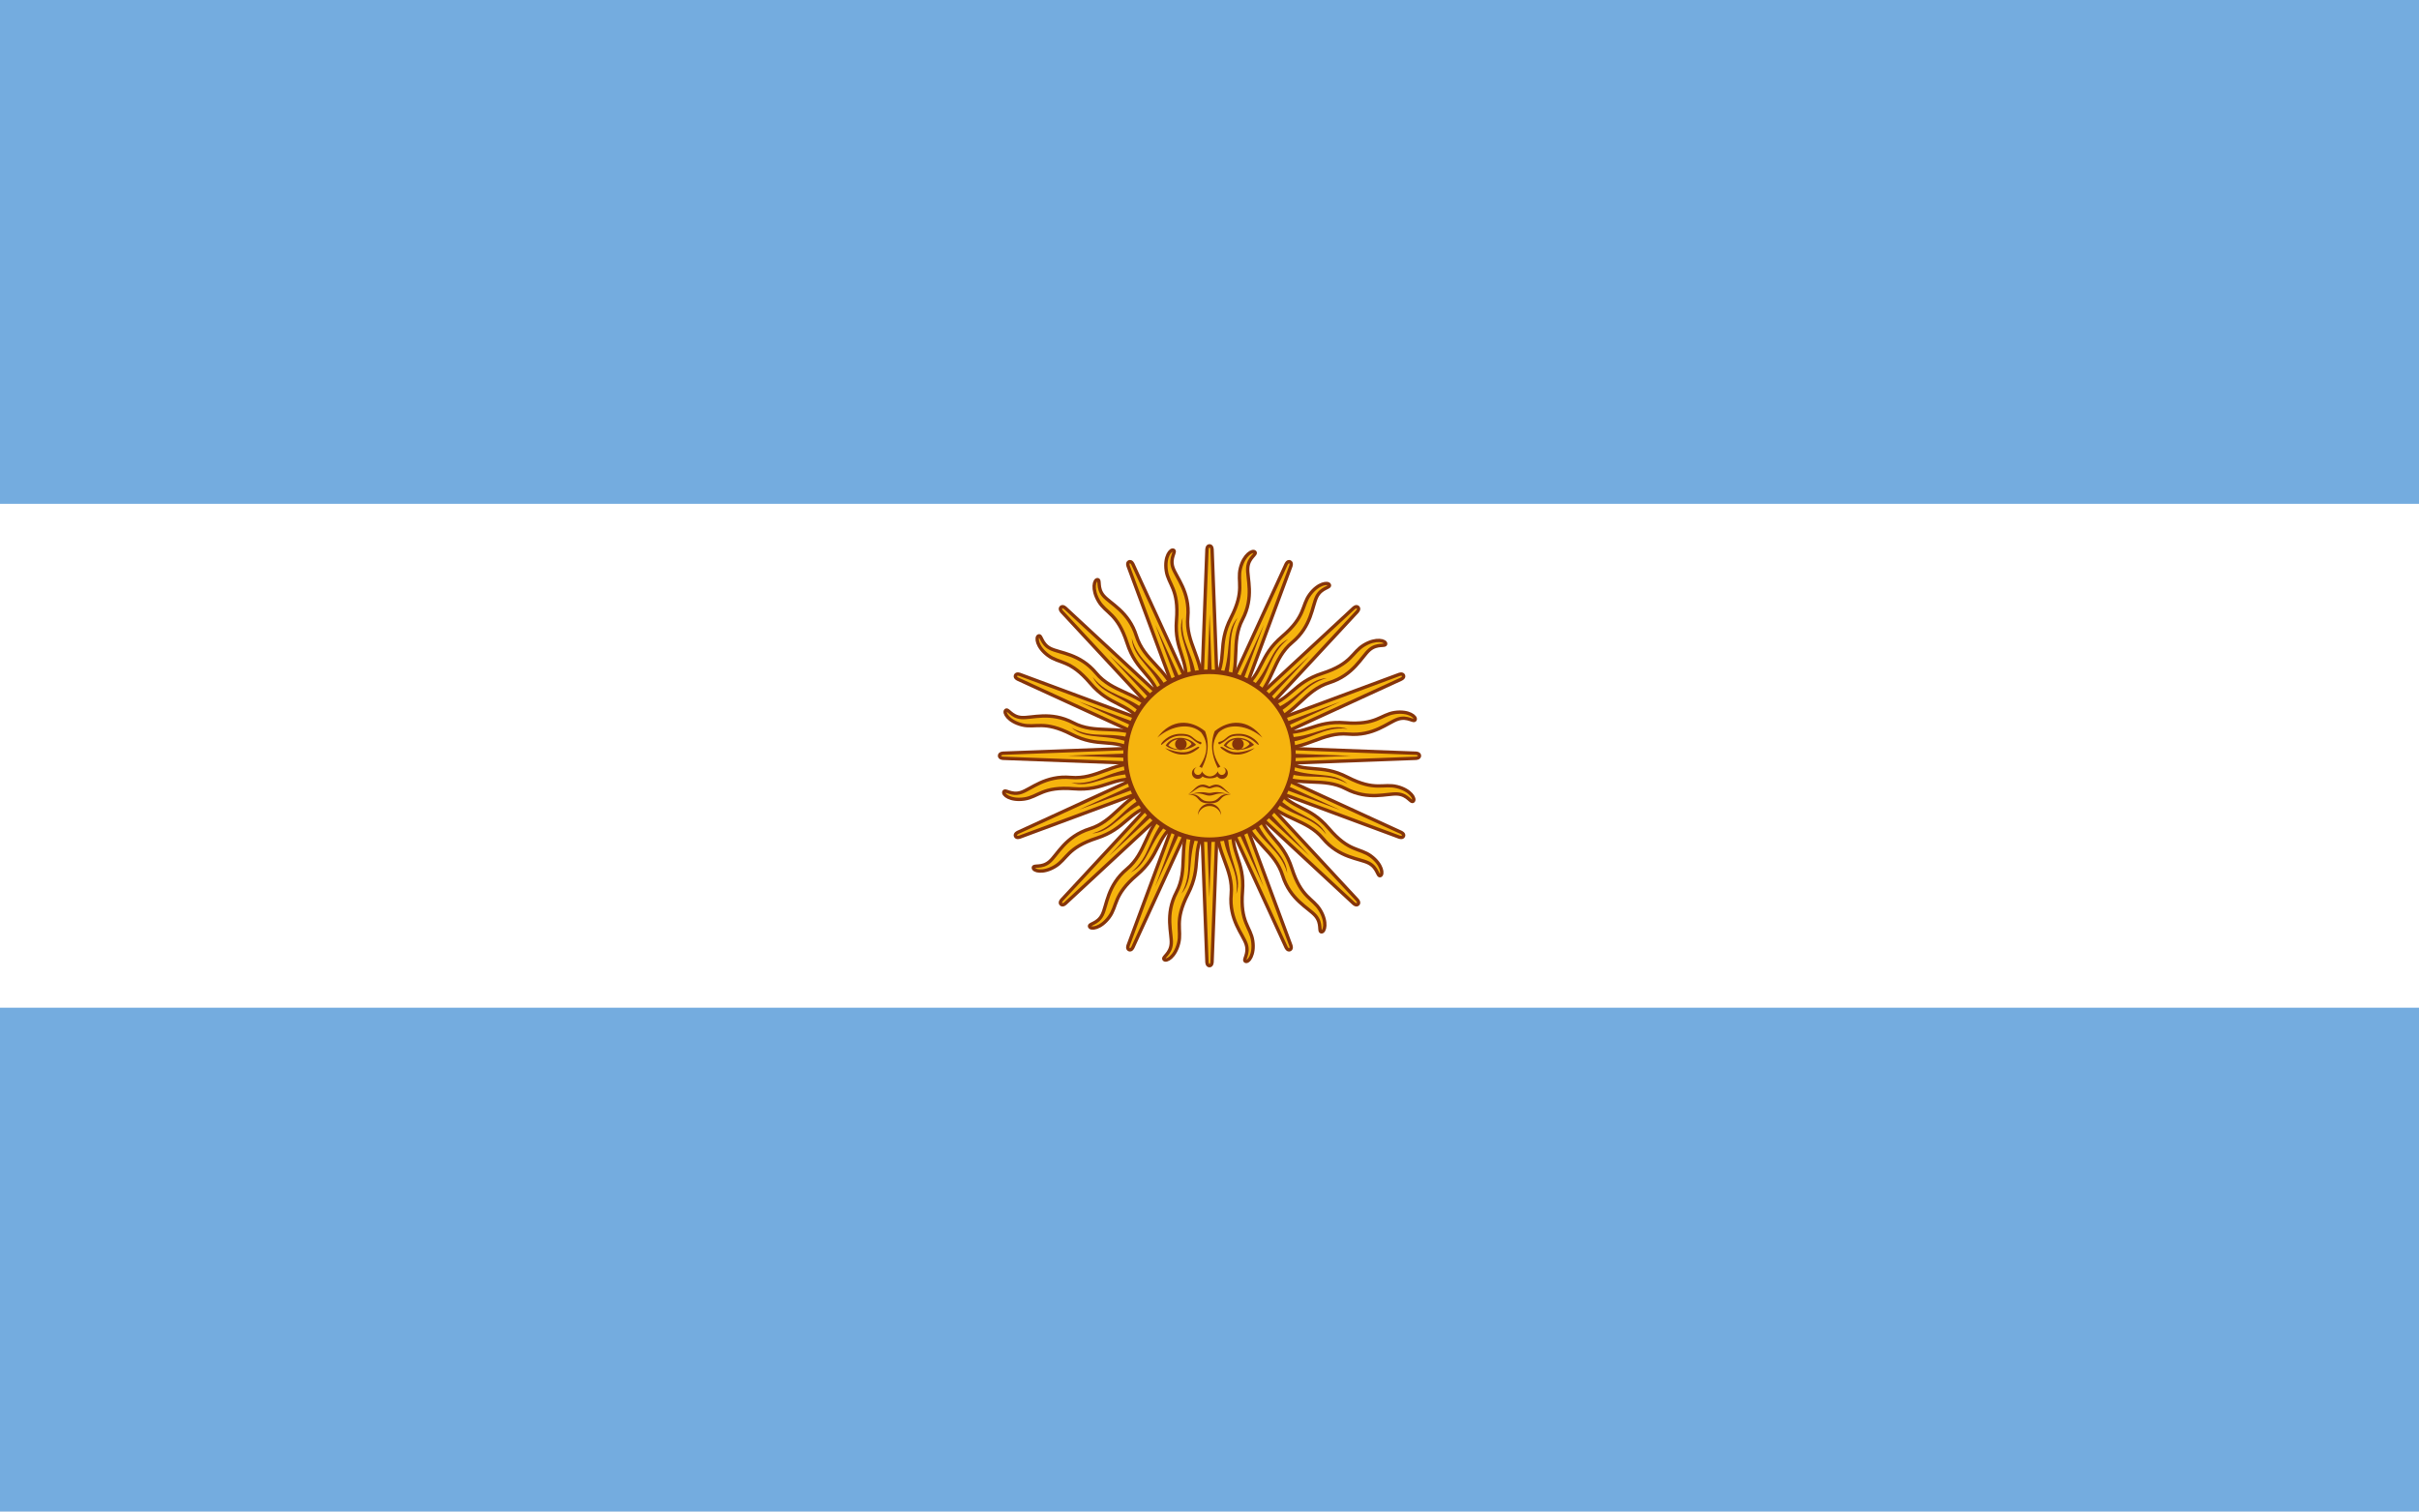
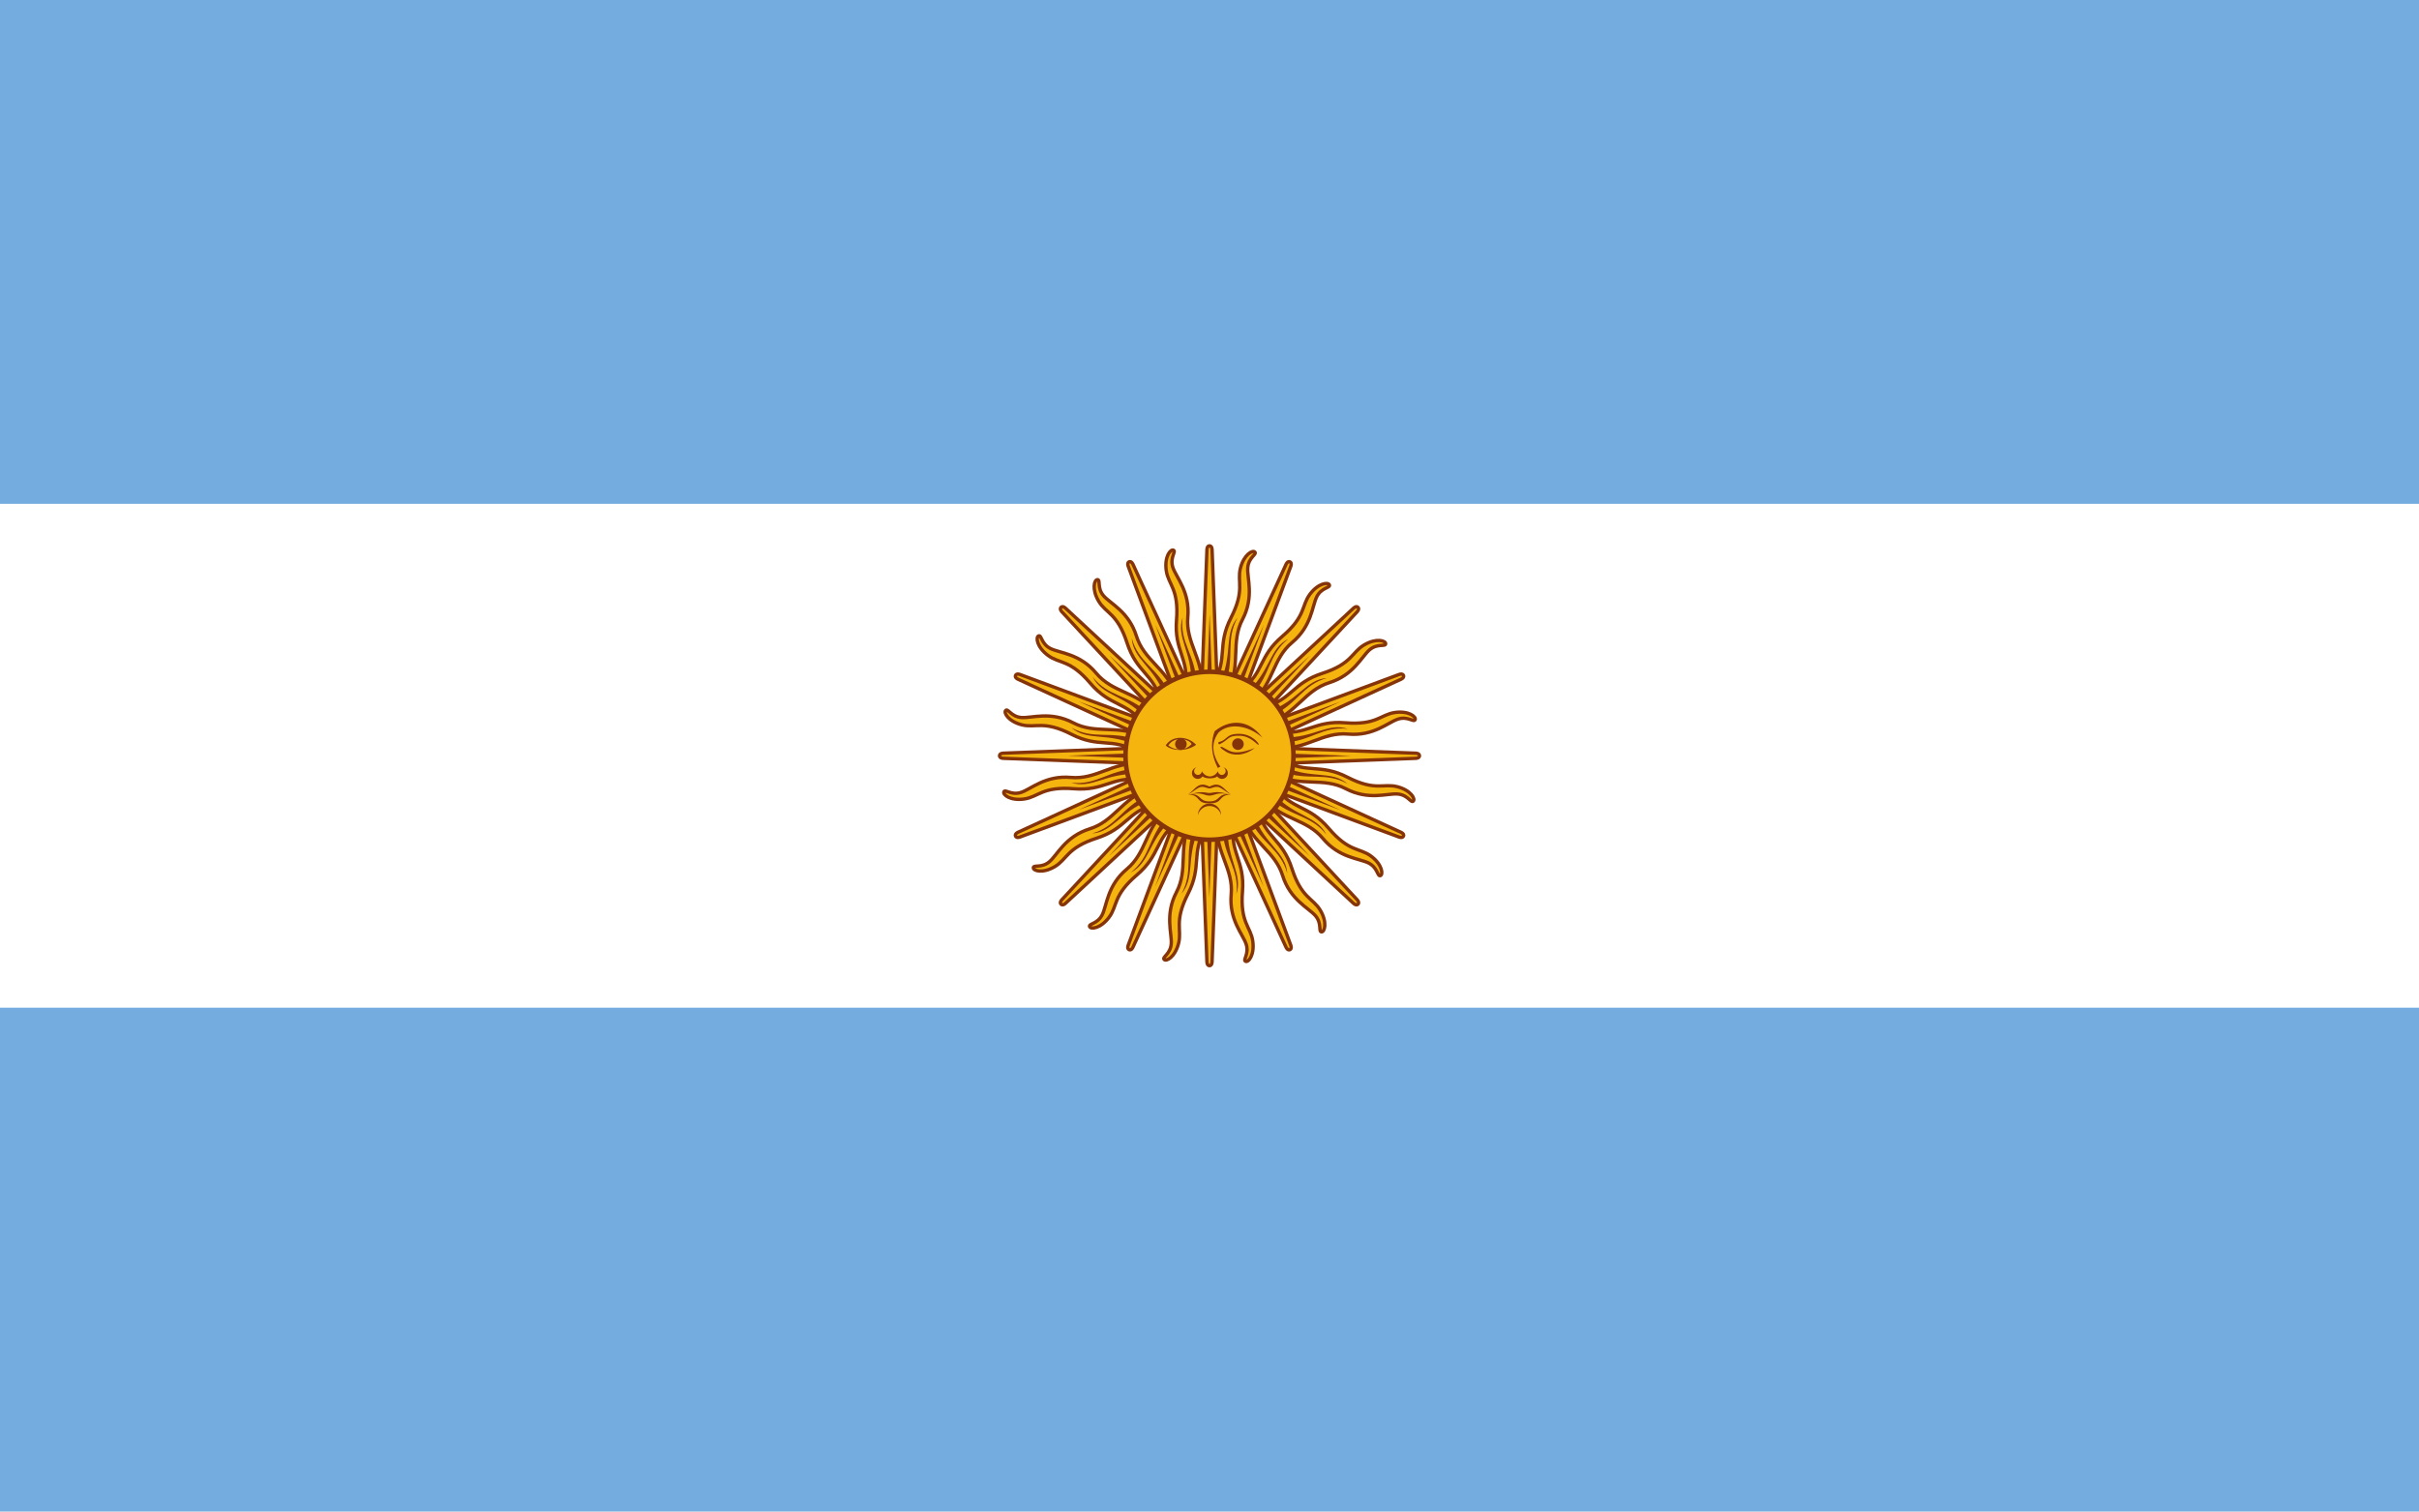
<svg xmlns="http://www.w3.org/2000/svg" xmlns:xlink="http://www.w3.org/1999/xlink" viewBox="0 0 800 500">
  <rect width="800" fill="#74acdf" height="500" />
  <rect y="166.67" width="800" fill="#fff" height="166.67" />
+   <path id="loweyecontour" fill="#843511" d="m409.47 244.06c-1.897 0-3.713 0.822-4.781 2.531 2.137 1.923 6.856 2.132 10.062-0.219-1.388-1.495-3.385-2.312-5.281-2.312zm-0.031 0.438c1.846-0.034 3.572 0.814 3.812 1.656-2.137 2.35-5.551 2.146-7.688 0.438 0.935-1.496 2.439-2.068 3.875-2.094z" />
+   <path id="lowpalpebra" fill="#85340a" d="m385.29 247.44c3.633 2.778 7.265 2.564 9.402 1.282 2.137-1.282 2.137-1.709 1.71-1.709-0.427 0-0.853 0.427-2.563 1.281-1.71 0.856-4.273 0.856-8.546-0.854z" />
+   <path id="uppalpebra" fill="#85340a" d="m390.42 242.74c2.777 0 3.419 0.642 4.701 1.71 1.283 1.068 1.923 0.854 2.137 1.068 0.212 0.214 0 0.854-0.427 0.64s-1.283-0.64-2.563-1.709c-1.283-1.07-2.563-1.068-3.846-1.068-3.846 0-5.983 3.205-6.409 2.991-0.427-0.214 2.137-3.632 6.409-3.632z" />
+   <path id="eyebrow_nose" fill="#85340a" d="m382.73 244.02c4.915-4.273 11.11-4.915 14.53-1.709 0.837 1.121 1.373 2.319 1.593 3.57 0.43 2.433-0.33 5.062-2.237 7.756 0.215-0.001 0.643 0.212 0.857 0.427 1.697-3.244 2.297-6.576 1.74-9.745-0.146-0.828-0.373-1.643-0.67-2.436-4.701-3.845-11.11-4.273-15.811 2.138z" />
  <g id="rays">
    <path id="ray1" stroke-width="1.112" stroke="#85340a" fill="#f6b40e" d="m396.84 251.31l28.454 61.992s0.49 1.185 1.28 0.859c0.79-0.327 0.299-1.512 0.299-1.512l-23.715-63.956m-0.68 24.12c-0.346 9.428 5.453 14.613 4.694 23.032-0.757 8.42 3.867 13.18 4.94 16.454 1.073 3.274-1.16 5.232-0.198 5.698 0.963 0.466 3.07-2.121 2.383-6.776-0.687-4.655-4.22-6.037-3.39-16.32 0.83-10.283-4.206-12.678-2.98-22.058" />
    <use xlink:href="#ray1" transform="rotate(22.5 400,250)" />
    <use xlink:href="#ray1" transform="rotate(45 400,250)" />
    <use xlink:href="#ray1" transform="rotate(67.5 400,250)" />
    <path id="ray2" fill="#85340a" d="m404.31 274.41c0.453 9.054 5.587 13.063 4.579 21.314 2.213-6.525-3.123-11.583-2.82-21.22m-7.649-23.757l19.487 42.577-16.329-43.887" />
    <use xlink:href="#ray2" transform="rotate(22.5 400,250)" />
    <use xlink:href="#ray2" transform="rotate(45 400,250)" />
    <use xlink:href="#ray2" transform="rotate(67.5 400,250)" />
  </g>
  <use xlink:href="#rays" transform="rotate(90 400,250)" />
  <use xlink:href="#rays" transform="rotate(180 400,250)" />
  <use xlink:href="#rays" transform="rotate(270 400,250)" />
  <circle r="27.778" stroke="#85340a" cy="250" cx="400" stroke-width="1.5" fill="#f6b40e" />
-   <path id="loweyecontour" fill="#843511" d="m409.47 244.06c-1.897 0-3.713 0.822-4.781 2.531 2.137 1.923 6.856 2.132 10.062-0.219-1.388-1.495-3.385-2.312-5.281-2.312zm-0.031 0.438c1.846-0.034 3.572 0.814 3.812 1.656-2.137 2.35-5.551 2.146-7.688 0.438 0.935-1.496 2.439-2.068 3.875-2.094z" />
+   <circle id="pupil" cy="246.15" cx="390.54" r="1.923" fill="#85340a" />
  <use xlink:href="#uppalpebra" transform="matrix(-1 0 0 1 800.25 0)" />
  <use xlink:href="#eyebrow_nose" transform="matrix(-1 0 0 1 800.25 0)" />
  <use xlink:href="#pupil" transform="translate(18.862)" />
  <use xlink:href="#lowpalpebra" transform="matrix(-1 0 0 1 800.25 0)" />
  <path d="m395.75 253.84c-0.913 0.167-1.562 0.977-1.562 1.906 0 1.061 0.877 1.906 1.938 1.906 0.627 0 1.202-0.297 1.562-0.812 0.74 0.556 1.765 0.615 2.312 0.625 0.084 0.002 0.193 0 0.25 0 0.548-0.01 1.573-0.069 2.312-0.625 0.36 0.516 0.936 0.812 1.562 0.812 1.06 0 1.938-0.845 1.938-1.906 0-0.929-0.649-1.74-1.562-1.906 0.513 0.181 0.844 0.676 0.844 1.219 0 0.707-0.571 1.281-1.281 1.281-0.68 0-1.241-0.54-1.281-1.219-0.209 0.416-1.034 1.655-2.656 1.719-1.622-0.064-2.448-1.302-2.656-1.719-0.04 0.679-0.601 1.219-1.281 1.219-0.71 0-1.281-0.574-1.281-1.281 0-0.542 0.331-1.038 0.844-1.219z" fill="#85340a" />
  <path d="m397.84 259.53c-2.138 0-2.983 1.937-4.906 3.219 1.069-0.426 1.91-1.269 3.406-2.125 1.496-0.854 2.772 0.188 3.625 0.188h0.031c0.853 0 2.129-1.042 3.625-0.188 1.497 0.856 2.369 1.699 3.438 2.125-1.923-1.282-2.8-3.219-4.938-3.219-0.427 0-1.272 0.231-2.125 0.656h-0.031c-0.853-0.426-1.698-0.656-2.125-0.656z" fill="#85340a" />
  <path d="m397.12 262.06c-0.844 0.037-1.96 0.207-3.562 0.688 3.847-0.854 4.696 0.438 6.406 0.438h0.031c1.71 0 2.559-1.292 6.406-0.438-4.274-1.282-5.124-0.438-6.406-0.438h-0.031c-0.801 0-1.437-0.312-2.844-0.25z" fill="#85340a" />
  <path d="m393.75 262.72c-0.248 0.003-0.519 0.005-0.812 0.031 4.488 0.428 2.331 3 7.031 3h0.031c4.701 0 2.575-2.572 7.062-3-4.701-0.427-3.215 2.344-7.062 2.344h-0.031c-3.607 0-2.496-2.421-6.219-2.375z" fill="#85340a" />
  <path d="m403.85 269.66c0-2.123-1.723-3.846-3.846-3.846-2.123 0-3.846 1.723-3.846 3.846 0.423-1.781 2.017-3.039 3.846-3.039 1.833 0 3.424 1.259 3.846 3.039v0 0z" fill="#85340a" />
-   <path id="eyebrow_nose" fill="#85340a" d="m382.73 244.02c4.915-4.273 11.11-4.915 14.53-1.709 0.837 1.121 1.373 2.319 1.593 3.57 0.43 2.433-0.33 5.062-2.237 7.756 0.215-0.001 0.643 0.212 0.857 0.427 1.697-3.244 2.297-6.576 1.74-9.745-0.146-0.828-0.373-1.643-0.67-2.436-4.701-3.845-11.11-4.273-15.811 2.138z" />
-   <path id="uppalpebra" fill="#85340a" d="m390.42 242.74c2.777 0 3.419 0.642 4.701 1.71 1.283 1.068 1.923 0.854 2.137 1.068 0.212 0.214 0 0.854-0.427 0.64s-1.283-0.64-2.563-1.709c-1.283-1.07-2.563-1.068-3.846-1.068-3.846 0-5.983 3.205-6.409 2.991-0.427-0.214 2.137-3.632 6.409-3.632z" />
  <use xlink:href="#loweyecontour" transform="translate(-19.181)" />
-   <circle id="pupil" cy="246.15" cx="390.54" r="1.923" fill="#85340a" />
-   <path id="lowpalpebra" fill="#85340a" d="m385.29 247.44c3.633 2.778 7.265 2.564 9.402 1.282 2.137-1.282 2.137-1.709 1.71-1.709-0.427 0-0.853 0.427-2.563 1.281-1.71 0.856-4.273 0.856-8.546-0.854z" />
</svg>
